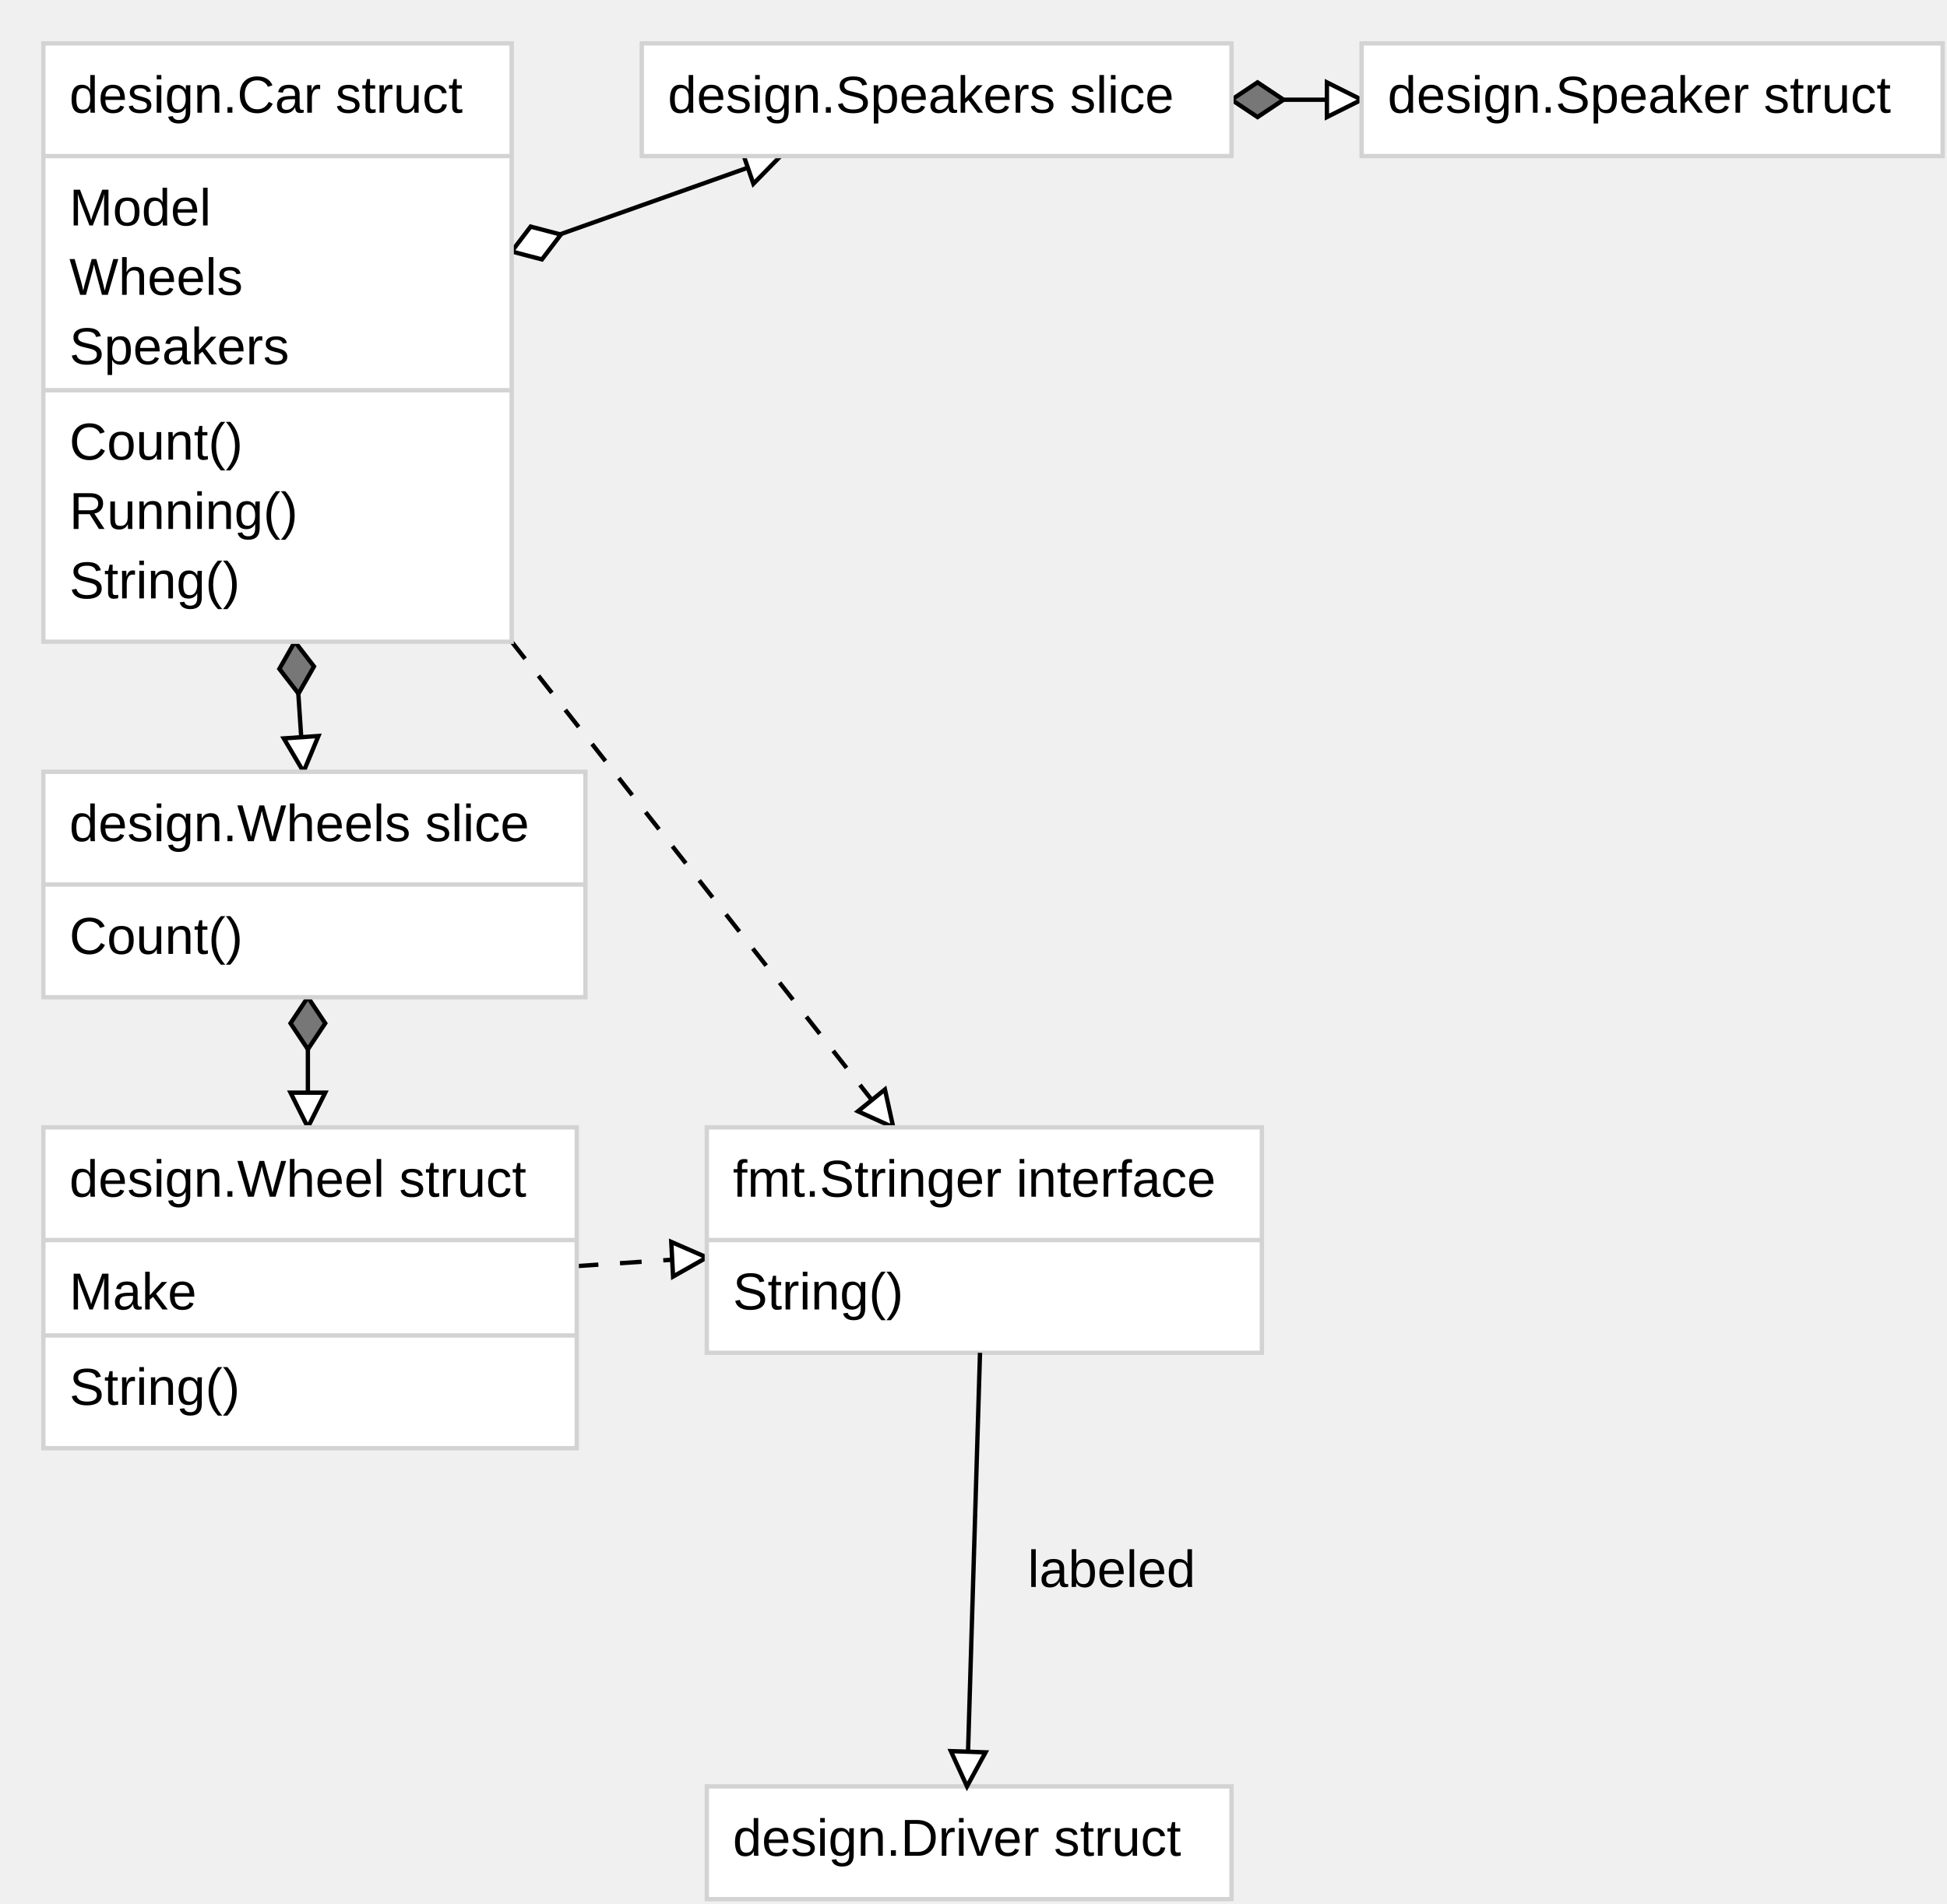
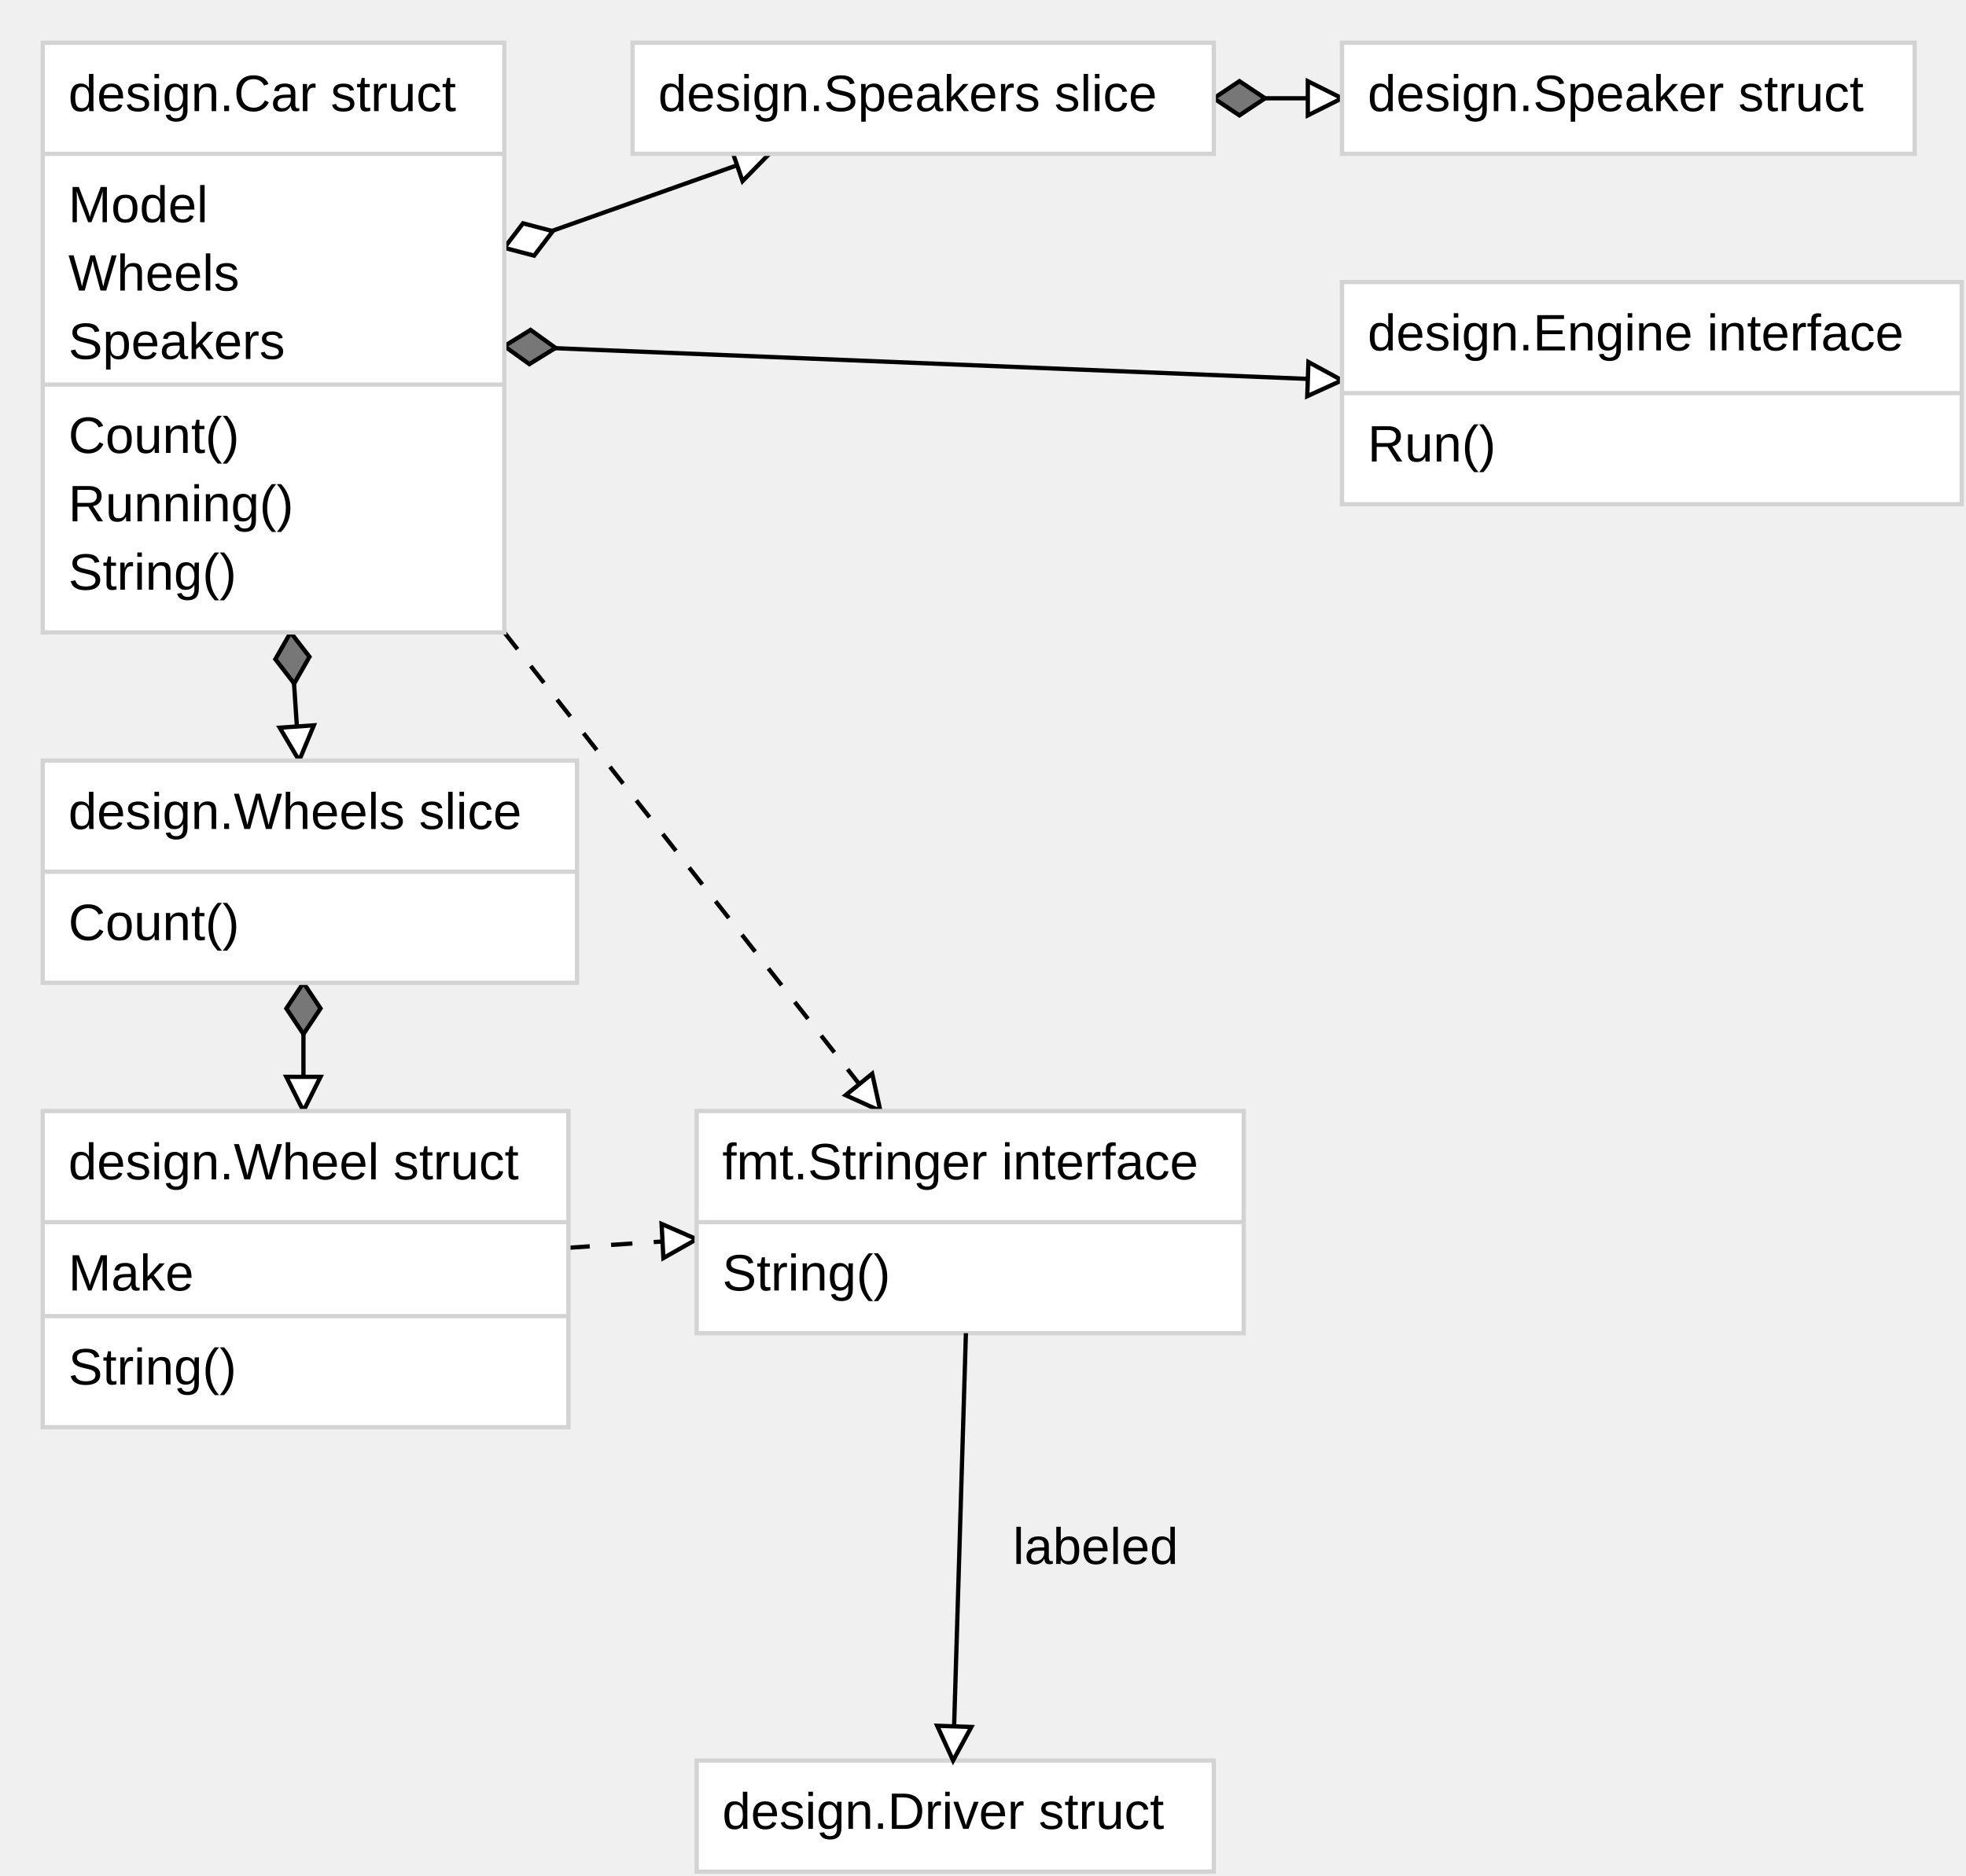
- <svg xmlns="http://www.w3.org/2000/svg" font-family="Arial,Helvetica,sans-serif" width="449" height="439">
+ <svg xmlns="http://www.w3.org/2000/svg" font-family="Arial,Helvetica,sans-serif" width="460" height="439">
  <path stroke="black" d="M284,23 L314,23" />
  <g transform="rotate(0 284 23)">
    <path stroke="black" fill="#777777" d="M284,23 l 6,-4 6,4 -6,4 -6,-4" />
  </g>
  <g transform="rotate(90 314 23)">
    <path stroke="black" fill="#ffffff" d="M310,31 l4,-8 l 4,8 Z" />
  </g>
  <path stroke="black" d="M71,230 L71,260" />
  <g transform="rotate(90 71 230)">
    <path stroke="black" fill="#777777" d="M71,230 l 6,-4 6,4 -6,4 -6,-4" />
  </g>
  <g transform="rotate(180 71 260)">
    <path stroke="black" fill="#ffffff" d="M67,268 l4,-8 l 4,8 Z" />
  </g>
  <path stroke="black" d="M118,58 L180,36" />
  <g transform="rotate(-19 118 58)">
    <path stroke="black" fill="#ffffff" d="M118,58 l 6,-4 6,4 -6,4 -6,-4" />
  </g>
  <g transform="rotate(71 180 36)">
    <path stroke="black" fill="#ffffff" d="M176,44 l4,-8 l 4,8 Z" />
  </g>
  <path stroke="black" d="M68,148 L70,178" />
  <g transform="rotate(86 68 148)">
    <path stroke="black" fill="#777777" d="M68,148 l 6,-4 6,4 -6,4 -6,-4" />
  </g>
  <g transform="rotate(176 70 178)">
    <path stroke="black" fill="#ffffff" d="M66,186 l4,-8 l 4,8 Z" />
+   </g>
+   <path stroke="black" d="M118,81 L314,89" />
+   <g transform="rotate(2 118 81)">
+     <path stroke="black" fill="#777777" d="M118,81 l 6,-4 6,4 -6,4 -6,-4" />
+   </g>
+   <g transform="rotate(92 314 89)">
+     <path stroke="black" fill="#ffffff" d="M310,97 l4,-8 l 4,8 Z" />
  </g>
  <path stroke="black" stroke-dasharray="5,5,5" d="M133,292 L163,290" />
  <g transform="rotate(87 163 290)">
    <path stroke="black" fill="#ffffff" d="M159,298 l4,-8 l 4,8 Z" />
  </g>
  <path stroke="black" stroke-dasharray="5,5,5" d="M118,148 L206,260" />
  <g transform="rotate(141 206 260)">
    <path stroke="black" fill="#ffffff" d="M202,268 l4,-8 l 4,8 Z" />
  </g>
  <rect stroke="#d3d3d3" fill="#ffffff" x="10" y="10" width="108" height="138" />
  <path stroke="#d3d3d3" d="M10,36 L118,36" />
  <text font-family="Arial,Helvetica,sans-serif" font-size="12px" x="16" y="52">Model</text>
  <text font-family="Arial,Helvetica,sans-serif" font-size="12px" x="16" y="68">Wheels</text>
  <text font-family="Arial,Helvetica,sans-serif" font-size="12px" x="16" y="84">Speakers</text>
  <path stroke="#d3d3d3" d="M10,90 L118,90" />
  <text font-family="Arial,Helvetica,sans-serif" font-size="12px" x="16" y="106">Count()</text>
  <text font-family="Arial,Helvetica,sans-serif" font-size="12px" x="16" y="122">Running()</text>
  <text font-family="Arial,Helvetica,sans-serif" font-size="12px" x="16" y="138">String()</text>
  <text font-family="Arial,Helvetica,sans-serif" font-size="12px" x="16" y="26">design.Car struct</text>
  <rect stroke="#d3d3d3" fill="#ffffff" x="10" y="178" width="125" height="52" />
  <path stroke="#d3d3d3" d="M10,204 L135,204" />
  <text font-family="Arial,Helvetica,sans-serif" font-size="12px" x="16" y="220">Count()</text>
  <text font-family="Arial,Helvetica,sans-serif" font-size="12px" x="16" y="194">design.Wheels slice</text>
  <rect stroke="#d3d3d3" fill="#ffffff" x="10" y="260" width="123" height="74" />
  <path stroke="#d3d3d3" d="M10,286 L133,286" />
  <text font-family="Arial,Helvetica,sans-serif" font-size="12px" x="16" y="302">Make</text>
  <path stroke="#d3d3d3" d="M10,308 L133,308" />
  <text font-family="Arial,Helvetica,sans-serif" font-size="12px" x="16" y="324">String()</text>
  <text font-family="Arial,Helvetica,sans-serif" font-size="12px" x="16" y="276">design.Wheel struct</text>
  <rect stroke="#d3d3d3" fill="#ffffff" x="148" y="10" width="136" height="26" />
  <text font-family="Arial,Helvetica,sans-serif" font-size="12px" x="154" y="26">design.Speakers slice</text>
  <rect stroke="#d3d3d3" fill="#ffffff" x="314" y="10" width="134" height="26" />
  <text font-family="Arial,Helvetica,sans-serif" font-size="12px" x="320" y="26">design.Speaker struct</text>
+   <rect stroke="#d3d3d3" fill="#ffffff" x="314" y="66" width="145" height="52" />
+   <path stroke="#d3d3d3" d="M314,92 L459,92" />
+   <text font-family="Arial,Helvetica,sans-serif" font-size="12px" x="320" y="108">Run()</text>
+   <text font-family="Arial,Helvetica,sans-serif" font-size="12px" x="320" y="82">design.Engine interface</text>
  <rect stroke="#d3d3d3" fill="#ffffff" x="163" y="260" width="128" height="52" />
  <path stroke="#d3d3d3" d="M163,286 L291,286" />
  <text font-family="Arial,Helvetica,sans-serif" font-size="12px" x="169" y="302">String()</text>
  <text font-family="Arial,Helvetica,sans-serif" font-size="12px" x="169" y="276">fmt.Stringer interface</text>
  <rect stroke="#d3d3d3" fill="#ffffff" x="163" y="412" width="121" height="26" />
  <text font-family="Arial,Helvetica,sans-serif" font-size="12px" x="169" y="428">design.Driver struct</text>
  <path stroke="black" d="M226,312 L223,412" />
  <g transform="rotate(182 223 412)">
    <path stroke="black" fill="#ffffff" d="M219,420 l4,-8 l 4,8 Z" />
  </g>
  <text font-family="Arial,Helvetica,sans-serif" font-size="12px" x="237" y="366">labeled</text>
</svg>
